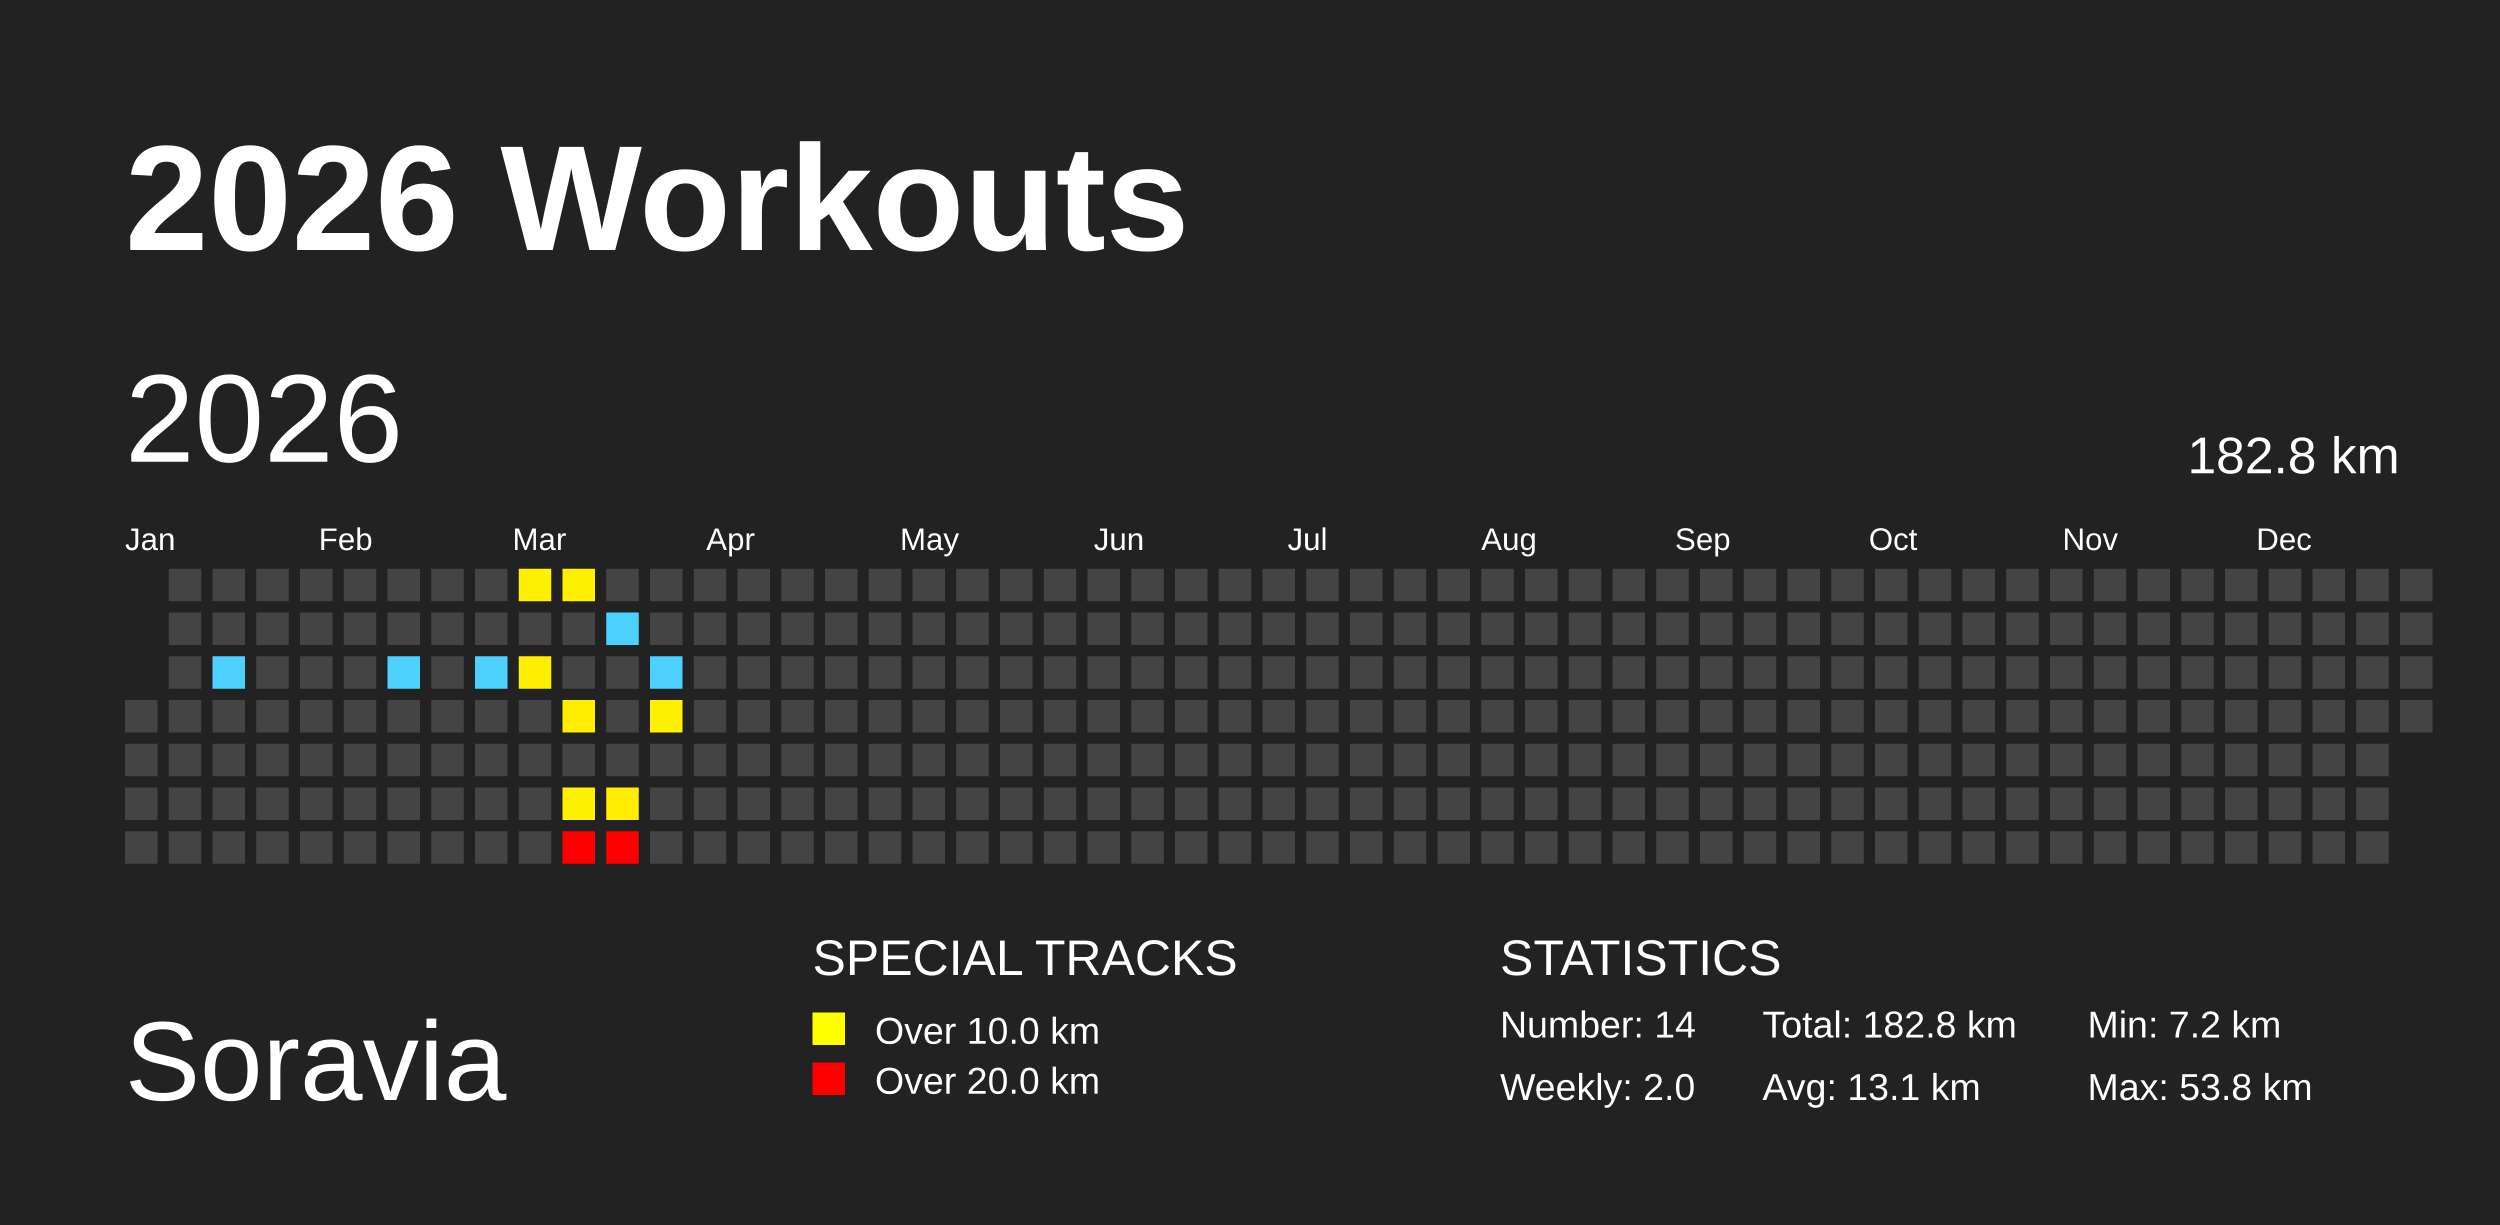
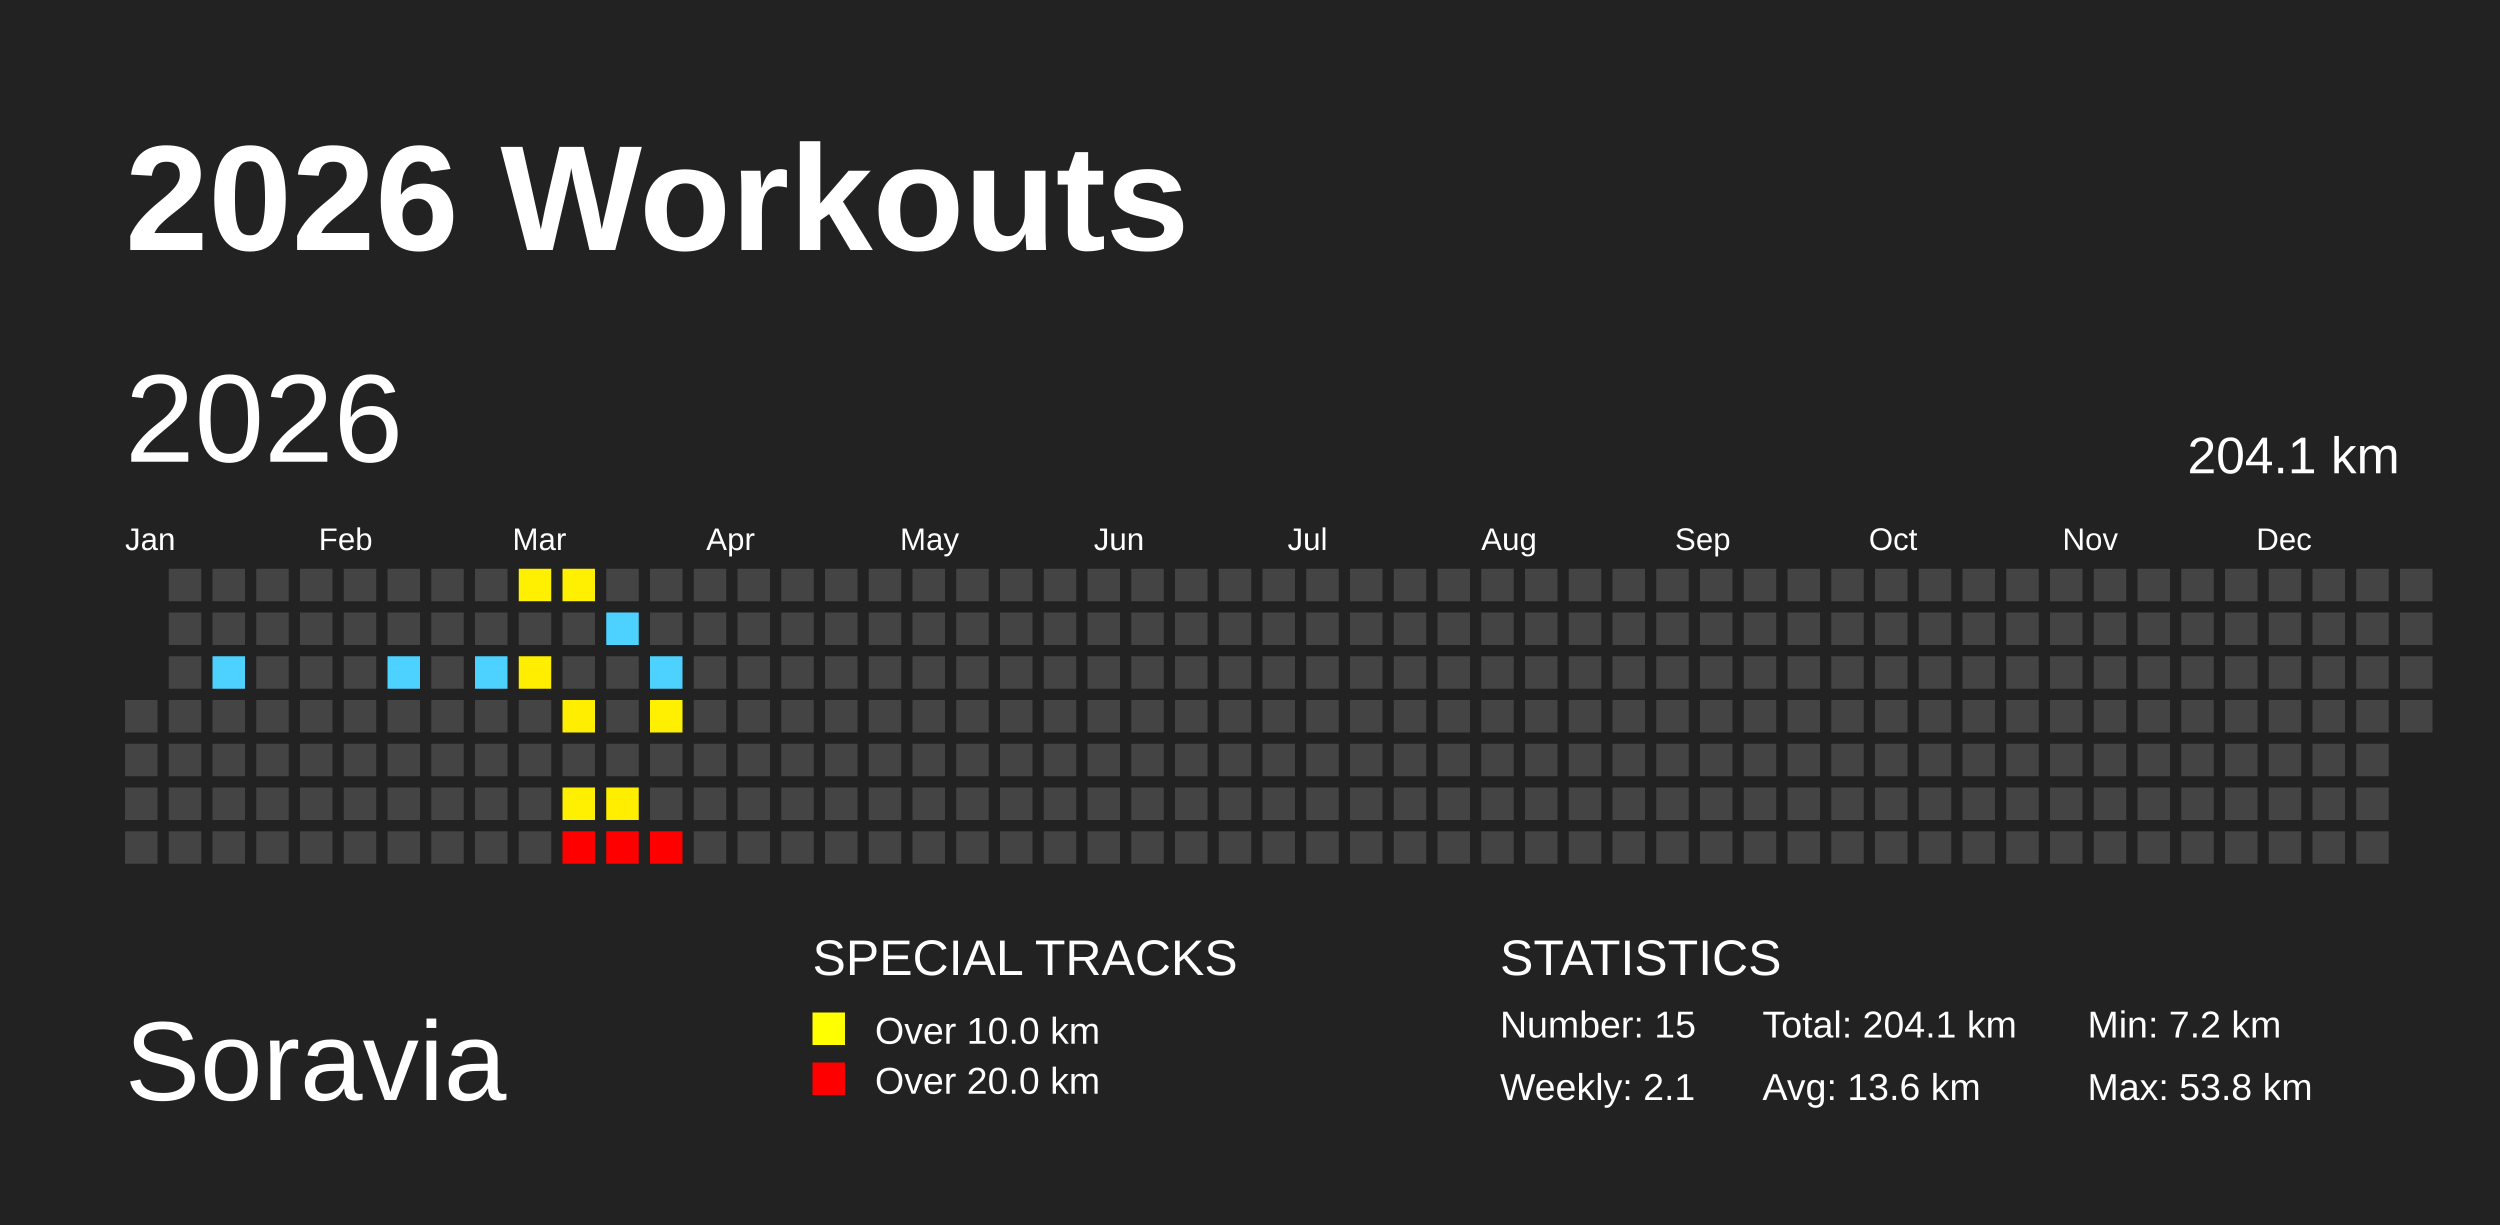
<svg xmlns="http://www.w3.org/2000/svg" baseProfile="full" height="98mm" version="1.1" viewBox="0,0,200,98" width="200mm">
  <defs />
  <rect fill="#222222" height="98" width="200" x="0" y="0" />
  <text fill="#FFFFFF" style="font-size:12px; font-family:Arial; font-weight:bold;" x="10" y="20">2026 Workouts</text>
  <text fill="#FFFFFF" style="font-size:9px; font-family:Arial" x="10" y="88">Soravia</text>
  <text fill="#FFFFFF" style="font-size:4px; font-family:Arial" x="65" y="78">SPECIAL TRACKS</text>
  <rect fill="yellow" height="2.6" width="2.6" x="65" y="81" />
  <text fill="#FFFFFF" style="font-size:3px; font-family:Arial" x="70" y="83.5">Over 10.0 km</text>
  <rect fill="red" height="2.6" width="2.6" x="65" y="85" />
  <text fill="#FFFFFF" style="font-size:3px; font-family:Arial" x="70" y="87.5">Over 20.0 km</text>
  <text fill="#FFFFFF" style="font-size:4px; font-family:Arial" x="120" y="78">STATISTICS</text>
-   <text fill="#FFFFFF" style="font-size:3px; font-family:Arial" x="120" y="83">Number: 14</text>
-   <text fill="#FFFFFF" style="font-size:3px; font-family:Arial" x="120" y="88">Weekly: 2.0</text>
-   <text fill="#FFFFFF" style="font-size:3px; font-family:Arial" x="141" y="83">Total: 182.8 km</text>
-   <text fill="#FFFFFF" style="font-size:3px; font-family:Arial" x="141" y="88">Avg: 13.1 km</text>
+   <text fill="#FFFFFF" style="font-size:3px; font-family:Arial" x="120" y="83">Number: 15</text>
+   <text fill="#FFFFFF" style="font-size:3px; font-family:Arial" x="120" y="88">Weekly: 2.1</text>
+   <text fill="#FFFFFF" style="font-size:3px; font-family:Arial" x="141" y="83">Total: 204.1 km</text>
+   <text fill="#FFFFFF" style="font-size:3px; font-family:Arial" x="141" y="88">Avg: 13.6 km</text>
  <text fill="#FFFFFF" style="font-size:3px; font-family:Arial" x="167" y="83">Min: 7.2 km</text>
  <text fill="#FFFFFF" style="font-size:3px; font-family:Arial" x="167" y="88">Max: 53.8 km</text>
  <text dominant-baseline="hanging" fill="#FFFFFF" style="font-size:10.0px; font-family:Arial;" x="10" y="30">2026</text>
-   <text dominant-baseline="hanging" fill="#FFFFFF" style="font-size:4.125px; font-family:Arial;" x="175" y="35">182.8 km</text>
+   <text dominant-baseline="hanging" fill="#FFFFFF" style="font-size:4.125px; font-family:Arial;" x="175" y="35">204.1 km</text>
  <text fill="#FFFFFF" style="font-size:2.5px; font-family:Arial" x="10.0" y="44">Jan</text>
  <text fill="#FFFFFF" style="font-size:2.5px; font-family:Arial" x="25.5" y="44">Feb</text>
  <text fill="#FFFFFF" style="font-size:2.5px; font-family:Arial" x="41.0" y="44">Mar</text>
  <text fill="#FFFFFF" style="font-size:2.5px; font-family:Arial" x="56.5" y="44">Apr</text>
  <text fill="#FFFFFF" style="font-size:2.5px; font-family:Arial" x="72.0" y="44">May</text>
  <text fill="#FFFFFF" style="font-size:2.5px; font-family:Arial" x="87.5" y="44">Jun</text>
  <text fill="#FFFFFF" style="font-size:2.5px; font-family:Arial" x="103.0" y="44">Jul</text>
  <text fill="#FFFFFF" style="font-size:2.5px; font-family:Arial" x="118.5" y="44">Aug</text>
  <text fill="#FFFFFF" style="font-size:2.5px; font-family:Arial" x="134.0" y="44">Sep</text>
  <text fill="#FFFFFF" style="font-size:2.5px; font-family:Arial" x="149.5" y="44">Oct</text>
  <text fill="#FFFFFF" style="font-size:2.5px; font-family:Arial" x="165.0" y="44">Nov</text>
  <text fill="#FFFFFF" style="font-size:2.5px; font-family:Arial" x="180.5" y="44">Dec</text>
  <rect fill="#444444" height="2.6" width="2.6" x="10.0" y="56.0" />
  <rect fill="#444444" height="2.6" width="2.6" x="10.0" y="59.5" />
  <rect fill="#444444" height="2.6" width="2.6" x="10.0" y="63.0" />
  <rect fill="#444444" height="2.6" width="2.6" x="10.0" y="66.5" />
  <rect fill="#444444" height="2.6" width="2.6" x="13.5" y="45.5" />
  <rect fill="#444444" height="2.6" width="2.6" x="13.5" y="49.0" />
  <rect fill="#444444" height="2.6" width="2.6" x="13.5" y="52.5" />
  <rect fill="#444444" height="2.6" width="2.6" x="13.5" y="56.0" />
  <rect fill="#444444" height="2.6" width="2.6" x="13.5" y="59.5" />
  <rect fill="#444444" height="2.6" width="2.6" x="13.5" y="63.0" />
  <rect fill="#444444" height="2.6" width="2.6" x="13.5" y="66.5" />
  <rect fill="#444444" height="2.6" width="2.6" x="17.0" y="45.5" />
  <rect fill="#444444" height="2.6" width="2.6" x="17.0" y="49.0" />
  <rect fill="#4dd2ff" height="2.6" width="2.6" x="17.0" y="52.5" />
  <rect fill="#444444" height="2.6" width="2.6" x="17.0" y="56.0" />
  <rect fill="#444444" height="2.6" width="2.6" x="17.0" y="59.5" />
  <rect fill="#444444" height="2.6" width="2.6" x="17.0" y="63.0" />
  <rect fill="#444444" height="2.6" width="2.6" x="17.0" y="66.5" />
  <rect fill="#444444" height="2.6" width="2.6" x="20.5" y="45.5" />
  <rect fill="#444444" height="2.6" width="2.6" x="20.5" y="49.0" />
  <rect fill="#444444" height="2.6" width="2.6" x="20.5" y="52.5" />
  <rect fill="#444444" height="2.6" width="2.6" x="20.5" y="56.0" />
  <rect fill="#444444" height="2.6" width="2.6" x="20.5" y="59.5" />
  <rect fill="#444444" height="2.6" width="2.6" x="20.5" y="63.0" />
  <rect fill="#444444" height="2.6" width="2.6" x="20.5" y="66.5" />
  <rect fill="#444444" height="2.6" width="2.6" x="24.0" y="45.5" />
  <rect fill="#444444" height="2.6" width="2.6" x="24.0" y="49.0" />
  <rect fill="#444444" height="2.6" width="2.6" x="24.0" y="52.5" />
  <rect fill="#444444" height="2.6" width="2.6" x="24.0" y="56.0" />
  <rect fill="#444444" height="2.6" width="2.6" x="24.0" y="59.5" />
  <rect fill="#444444" height="2.6" width="2.6" x="24.0" y="63.0" />
  <rect fill="#444444" height="2.6" width="2.6" x="24.0" y="66.5" />
  <rect fill="#444444" height="2.6" width="2.6" x="27.5" y="45.5" />
  <rect fill="#444444" height="2.6" width="2.6" x="27.5" y="49.0" />
  <rect fill="#444444" height="2.6" width="2.6" x="27.5" y="52.5" />
  <rect fill="#444444" height="2.6" width="2.6" x="27.5" y="56.0" />
  <rect fill="#444444" height="2.6" width="2.6" x="27.5" y="59.5" />
  <rect fill="#444444" height="2.6" width="2.6" x="27.5" y="63.0" />
  <rect fill="#444444" height="2.6" width="2.6" x="27.5" y="66.5" />
  <rect fill="#444444" height="2.6" width="2.6" x="31.0" y="45.5" />
  <rect fill="#444444" height="2.6" width="2.6" x="31.0" y="49.0" />
  <rect fill="#4dd2ff" height="2.6" width="2.6" x="31.0" y="52.5" />
  <rect fill="#444444" height="2.6" width="2.6" x="31.0" y="56.0" />
  <rect fill="#444444" height="2.6" width="2.6" x="31.0" y="59.5" />
  <rect fill="#444444" height="2.6" width="2.6" x="31.0" y="63.0" />
  <rect fill="#444444" height="2.6" width="2.6" x="31.0" y="66.5" />
  <rect fill="#444444" height="2.6" width="2.6" x="34.5" y="45.5" />
  <rect fill="#444444" height="2.6" width="2.6" x="34.5" y="49.0" />
  <rect fill="#444444" height="2.6" width="2.6" x="34.5" y="52.5" />
  <rect fill="#444444" height="2.6" width="2.6" x="34.5" y="56.0" />
  <rect fill="#444444" height="2.6" width="2.6" x="34.5" y="59.5" />
  <rect fill="#444444" height="2.6" width="2.6" x="34.5" y="63.0" />
  <rect fill="#444444" height="2.6" width="2.6" x="34.5" y="66.5" />
  <rect fill="#444444" height="2.6" width="2.6" x="38.0" y="45.5" />
  <rect fill="#444444" height="2.6" width="2.6" x="38.0" y="49.0" />
  <rect fill="#4dd2ff" height="2.6" width="2.6" x="38.0" y="52.5" />
  <rect fill="#444444" height="2.6" width="2.6" x="38.0" y="56.0" />
  <rect fill="#444444" height="2.6" width="2.6" x="38.0" y="59.5" />
  <rect fill="#444444" height="2.6" width="2.6" x="38.0" y="63.0" />
  <rect fill="#444444" height="2.6" width="2.6" x="38.0" y="66.5" />
  <rect fill="#ffef00" height="2.6" width="2.6" x="41.5" y="45.5" />
  <rect fill="#444444" height="2.6" width="2.6" x="41.5" y="49.0" />
  <rect fill="#ffee00" height="2.6" width="2.6" x="41.5" y="52.5" />
  <rect fill="#444444" height="2.6" width="2.6" x="41.5" y="56.0" />
  <rect fill="#444444" height="2.6" width="2.6" x="41.5" y="59.5" />
  <rect fill="#444444" height="2.6" width="2.6" x="41.5" y="63.0" />
  <rect fill="#444444" height="2.6" width="2.6" x="41.5" y="66.5" />
  <rect fill="#ffef00" height="2.6" width="2.6" x="45.0" y="45.5" />
  <rect fill="#444444" height="2.6" width="2.6" x="45.0" y="49.0" />
  <rect fill="#444444" height="2.6" width="2.6" x="45.0" y="52.5" />
  <rect fill="#ffee00" height="2.6" width="2.6" x="45.0" y="56.0" />
  <rect fill="#444444" height="2.6" width="2.6" x="45.0" y="59.5" />
  <rect fill="#ffef00" height="2.6" width="2.6" x="45.0" y="63.0" />
  <rect fill="red" height="2.6" width="2.6" x="45.0" y="66.5" />
  <rect fill="#444444" height="2.6" width="2.6" x="48.5" y="45.5" />
  <rect fill="#4dd2ff" height="2.6" width="2.6" x="48.5" y="49.0" />
  <rect fill="#444444" height="2.6" width="2.6" x="48.5" y="52.5" />
  <rect fill="#444444" height="2.6" width="2.6" x="48.5" y="56.0" />
  <rect fill="#444444" height="2.6" width="2.6" x="48.5" y="59.5" />
  <rect fill="#ffee00" height="2.6" width="2.6" x="48.5" y="63.0" />
  <rect fill="red" height="2.6" width="2.6" x="48.5" y="66.5" />
  <rect fill="#444444" height="2.6" width="2.6" x="52.0" y="45.5" />
  <rect fill="#444444" height="2.6" width="2.6" x="52.0" y="49.0" />
  <rect fill="#4dd2ff" height="2.6" width="2.6" x="52.0" y="52.5" />
  <rect fill="#ffef00" height="2.6" width="2.6" x="52.0" y="56.0" />
  <rect fill="#444444" height="2.6" width="2.6" x="52.0" y="59.5" />
  <rect fill="#444444" height="2.6" width="2.6" x="52.0" y="63.0" />
-   <rect fill="#444444" height="2.6" width="2.6" x="52.0" y="66.5" />
+   <rect fill="red" height="2.6" width="2.6" x="52.0" y="66.5" />
  <rect fill="#444444" height="2.6" width="2.6" x="55.5" y="45.5" />
  <rect fill="#444444" height="2.6" width="2.6" x="55.5" y="49.0" />
  <rect fill="#444444" height="2.6" width="2.6" x="55.5" y="52.5" />
  <rect fill="#444444" height="2.6" width="2.6" x="55.5" y="56.0" />
  <rect fill="#444444" height="2.6" width="2.6" x="55.5" y="59.5" />
  <rect fill="#444444" height="2.6" width="2.6" x="55.5" y="63.0" />
  <rect fill="#444444" height="2.6" width="2.6" x="55.5" y="66.5" />
  <rect fill="#444444" height="2.6" width="2.6" x="59.0" y="45.5" />
  <rect fill="#444444" height="2.6" width="2.6" x="59.0" y="49.0" />
  <rect fill="#444444" height="2.6" width="2.6" x="59.0" y="52.5" />
  <rect fill="#444444" height="2.6" width="2.6" x="59.0" y="56.0" />
  <rect fill="#444444" height="2.6" width="2.6" x="59.0" y="59.5" />
  <rect fill="#444444" height="2.6" width="2.6" x="59.0" y="63.0" />
  <rect fill="#444444" height="2.6" width="2.6" x="59.0" y="66.5" />
  <rect fill="#444444" height="2.6" width="2.6" x="62.5" y="45.5" />
  <rect fill="#444444" height="2.6" width="2.6" x="62.5" y="49.0" />
  <rect fill="#444444" height="2.6" width="2.6" x="62.5" y="52.5" />
  <rect fill="#444444" height="2.6" width="2.6" x="62.5" y="56.0" />
  <rect fill="#444444" height="2.6" width="2.6" x="62.5" y="59.5" />
  <rect fill="#444444" height="2.6" width="2.6" x="62.5" y="63.0" />
  <rect fill="#444444" height="2.6" width="2.6" x="62.5" y="66.5" />
  <rect fill="#444444" height="2.6" width="2.6" x="66.0" y="45.5" />
  <rect fill="#444444" height="2.6" width="2.6" x="66.0" y="49.0" />
  <rect fill="#444444" height="2.6" width="2.6" x="66.0" y="52.5" />
  <rect fill="#444444" height="2.6" width="2.6" x="66.0" y="56.0" />
  <rect fill="#444444" height="2.6" width="2.6" x="66.0" y="59.5" />
  <rect fill="#444444" height="2.6" width="2.6" x="66.0" y="63.0" />
  <rect fill="#444444" height="2.6" width="2.6" x="66.0" y="66.5" />
  <rect fill="#444444" height="2.6" width="2.6" x="69.5" y="45.5" />
  <rect fill="#444444" height="2.6" width="2.6" x="69.5" y="49.0" />
  <rect fill="#444444" height="2.6" width="2.6" x="69.5" y="52.5" />
  <rect fill="#444444" height="2.6" width="2.6" x="69.5" y="56.0" />
  <rect fill="#444444" height="2.6" width="2.6" x="69.5" y="59.5" />
  <rect fill="#444444" height="2.6" width="2.6" x="69.5" y="63.0" />
  <rect fill="#444444" height="2.6" width="2.6" x="69.5" y="66.5" />
  <rect fill="#444444" height="2.6" width="2.6" x="73.0" y="45.5" />
  <rect fill="#444444" height="2.6" width="2.6" x="73.0" y="49.0" />
  <rect fill="#444444" height="2.6" width="2.6" x="73.0" y="52.5" />
  <rect fill="#444444" height="2.6" width="2.6" x="73.0" y="56.0" />
  <rect fill="#444444" height="2.6" width="2.6" x="73.0" y="59.5" />
  <rect fill="#444444" height="2.6" width="2.6" x="73.0" y="63.0" />
  <rect fill="#444444" height="2.6" width="2.6" x="73.0" y="66.5" />
  <rect fill="#444444" height="2.6" width="2.6" x="76.5" y="45.5" />
  <rect fill="#444444" height="2.6" width="2.6" x="76.5" y="49.0" />
  <rect fill="#444444" height="2.6" width="2.6" x="76.5" y="52.5" />
  <rect fill="#444444" height="2.6" width="2.6" x="76.5" y="56.0" />
  <rect fill="#444444" height="2.6" width="2.6" x="76.5" y="59.5" />
  <rect fill="#444444" height="2.6" width="2.6" x="76.5" y="63.0" />
  <rect fill="#444444" height="2.6" width="2.6" x="76.5" y="66.5" />
  <rect fill="#444444" height="2.6" width="2.6" x="80.0" y="45.5" />
  <rect fill="#444444" height="2.6" width="2.6" x="80.0" y="49.0" />
  <rect fill="#444444" height="2.6" width="2.6" x="80.0" y="52.5" />
  <rect fill="#444444" height="2.6" width="2.6" x="80.0" y="56.0" />
  <rect fill="#444444" height="2.6" width="2.6" x="80.0" y="59.5" />
  <rect fill="#444444" height="2.6" width="2.6" x="80.0" y="63.0" />
  <rect fill="#444444" height="2.6" width="2.6" x="80.0" y="66.5" />
  <rect fill="#444444" height="2.6" width="2.6" x="83.5" y="45.5" />
  <rect fill="#444444" height="2.6" width="2.6" x="83.5" y="49.0" />
  <rect fill="#444444" height="2.6" width="2.6" x="83.5" y="52.5" />
  <rect fill="#444444" height="2.6" width="2.6" x="83.5" y="56.0" />
  <rect fill="#444444" height="2.6" width="2.6" x="83.5" y="59.5" />
  <rect fill="#444444" height="2.6" width="2.6" x="83.5" y="63.0" />
  <rect fill="#444444" height="2.6" width="2.6" x="83.5" y="66.5" />
  <rect fill="#444444" height="2.6" width="2.6" x="87.0" y="45.5" />
  <rect fill="#444444" height="2.6" width="2.6" x="87.0" y="49.0" />
  <rect fill="#444444" height="2.6" width="2.6" x="87.0" y="52.5" />
  <rect fill="#444444" height="2.6" width="2.6" x="87.0" y="56.0" />
  <rect fill="#444444" height="2.6" width="2.6" x="87.0" y="59.5" />
  <rect fill="#444444" height="2.6" width="2.6" x="87.0" y="63.0" />
  <rect fill="#444444" height="2.6" width="2.6" x="87.0" y="66.5" />
  <rect fill="#444444" height="2.6" width="2.6" x="90.5" y="45.5" />
  <rect fill="#444444" height="2.6" width="2.6" x="90.5" y="49.0" />
  <rect fill="#444444" height="2.6" width="2.6" x="90.5" y="52.5" />
  <rect fill="#444444" height="2.6" width="2.6" x="90.5" y="56.0" />
  <rect fill="#444444" height="2.6" width="2.6" x="90.5" y="59.5" />
  <rect fill="#444444" height="2.6" width="2.6" x="90.5" y="63.0" />
  <rect fill="#444444" height="2.6" width="2.6" x="90.5" y="66.5" />
  <rect fill="#444444" height="2.6" width="2.6" x="94.0" y="45.5" />
  <rect fill="#444444" height="2.6" width="2.6" x="94.0" y="49.0" />
  <rect fill="#444444" height="2.6" width="2.6" x="94.0" y="52.5" />
  <rect fill="#444444" height="2.6" width="2.6" x="94.0" y="56.0" />
  <rect fill="#444444" height="2.6" width="2.6" x="94.0" y="59.5" />
  <rect fill="#444444" height="2.6" width="2.6" x="94.0" y="63.0" />
  <rect fill="#444444" height="2.6" width="2.6" x="94.0" y="66.5" />
  <rect fill="#444444" height="2.6" width="2.6" x="97.5" y="45.5" />
  <rect fill="#444444" height="2.6" width="2.6" x="97.5" y="49.0" />
  <rect fill="#444444" height="2.6" width="2.6" x="97.5" y="52.5" />
  <rect fill="#444444" height="2.6" width="2.6" x="97.5" y="56.0" />
  <rect fill="#444444" height="2.6" width="2.6" x="97.5" y="59.5" />
  <rect fill="#444444" height="2.6" width="2.6" x="97.5" y="63.0" />
  <rect fill="#444444" height="2.6" width="2.6" x="97.5" y="66.5" />
  <rect fill="#444444" height="2.6" width="2.6" x="101.0" y="45.5" />
  <rect fill="#444444" height="2.6" width="2.6" x="101.0" y="49.0" />
  <rect fill="#444444" height="2.6" width="2.6" x="101.0" y="52.5" />
  <rect fill="#444444" height="2.6" width="2.6" x="101.0" y="56.0" />
  <rect fill="#444444" height="2.6" width="2.6" x="101.0" y="59.5" />
  <rect fill="#444444" height="2.6" width="2.6" x="101.0" y="63.0" />
  <rect fill="#444444" height="2.6" width="2.6" x="101.0" y="66.5" />
  <rect fill="#444444" height="2.6" width="2.6" x="104.5" y="45.5" />
  <rect fill="#444444" height="2.6" width="2.6" x="104.5" y="49.0" />
  <rect fill="#444444" height="2.6" width="2.6" x="104.5" y="52.5" />
  <rect fill="#444444" height="2.6" width="2.6" x="104.5" y="56.0" />
  <rect fill="#444444" height="2.6" width="2.6" x="104.5" y="59.5" />
  <rect fill="#444444" height="2.6" width="2.6" x="104.5" y="63.0" />
  <rect fill="#444444" height="2.6" width="2.6" x="104.5" y="66.5" />
  <rect fill="#444444" height="2.6" width="2.6" x="108.0" y="45.5" />
  <rect fill="#444444" height="2.6" width="2.6" x="108.0" y="49.0" />
  <rect fill="#444444" height="2.6" width="2.6" x="108.0" y="52.5" />
  <rect fill="#444444" height="2.6" width="2.6" x="108.0" y="56.0" />
  <rect fill="#444444" height="2.6" width="2.6" x="108.0" y="59.5" />
  <rect fill="#444444" height="2.6" width="2.6" x="108.0" y="63.0" />
  <rect fill="#444444" height="2.6" width="2.6" x="108.0" y="66.5" />
  <rect fill="#444444" height="2.6" width="2.6" x="111.5" y="45.5" />
  <rect fill="#444444" height="2.6" width="2.6" x="111.5" y="49.0" />
  <rect fill="#444444" height="2.6" width="2.6" x="111.5" y="52.5" />
  <rect fill="#444444" height="2.6" width="2.6" x="111.5" y="56.0" />
  <rect fill="#444444" height="2.6" width="2.6" x="111.5" y="59.5" />
  <rect fill="#444444" height="2.6" width="2.6" x="111.5" y="63.0" />
  <rect fill="#444444" height="2.6" width="2.6" x="111.5" y="66.5" />
  <rect fill="#444444" height="2.6" width="2.6" x="115.0" y="45.5" />
  <rect fill="#444444" height="2.6" width="2.6" x="115.0" y="49.0" />
  <rect fill="#444444" height="2.6" width="2.6" x="115.0" y="52.5" />
  <rect fill="#444444" height="2.6" width="2.6" x="115.0" y="56.0" />
  <rect fill="#444444" height="2.6" width="2.6" x="115.0" y="59.5" />
  <rect fill="#444444" height="2.6" width="2.6" x="115.0" y="63.0" />
  <rect fill="#444444" height="2.6" width="2.6" x="115.0" y="66.5" />
  <rect fill="#444444" height="2.6" width="2.6" x="118.5" y="45.5" />
  <rect fill="#444444" height="2.6" width="2.6" x="118.5" y="49.0" />
  <rect fill="#444444" height="2.6" width="2.6" x="118.5" y="52.5" />
  <rect fill="#444444" height="2.6" width="2.6" x="118.5" y="56.0" />
  <rect fill="#444444" height="2.6" width="2.6" x="118.5" y="59.5" />
  <rect fill="#444444" height="2.6" width="2.6" x="118.5" y="63.0" />
  <rect fill="#444444" height="2.6" width="2.6" x="118.5" y="66.5" />
  <rect fill="#444444" height="2.6" width="2.6" x="122.0" y="45.5" />
  <rect fill="#444444" height="2.6" width="2.6" x="122.0" y="49.0" />
  <rect fill="#444444" height="2.6" width="2.6" x="122.0" y="52.5" />
  <rect fill="#444444" height="2.6" width="2.6" x="122.0" y="56.0" />
  <rect fill="#444444" height="2.6" width="2.6" x="122.0" y="59.5" />
  <rect fill="#444444" height="2.6" width="2.6" x="122.0" y="63.0" />
  <rect fill="#444444" height="2.6" width="2.6" x="122.0" y="66.5" />
  <rect fill="#444444" height="2.6" width="2.6" x="125.5" y="45.5" />
  <rect fill="#444444" height="2.6" width="2.6" x="125.5" y="49.0" />
  <rect fill="#444444" height="2.6" width="2.6" x="125.5" y="52.5" />
  <rect fill="#444444" height="2.6" width="2.6" x="125.5" y="56.0" />
  <rect fill="#444444" height="2.6" width="2.6" x="125.5" y="59.5" />
  <rect fill="#444444" height="2.6" width="2.6" x="125.5" y="63.0" />
  <rect fill="#444444" height="2.6" width="2.6" x="125.5" y="66.5" />
  <rect fill="#444444" height="2.6" width="2.6" x="129.0" y="45.5" />
  <rect fill="#444444" height="2.6" width="2.6" x="129.0" y="49.0" />
  <rect fill="#444444" height="2.6" width="2.6" x="129.0" y="52.5" />
  <rect fill="#444444" height="2.6" width="2.6" x="129.0" y="56.0" />
  <rect fill="#444444" height="2.6" width="2.6" x="129.0" y="59.5" />
  <rect fill="#444444" height="2.6" width="2.6" x="129.0" y="63.0" />
  <rect fill="#444444" height="2.6" width="2.6" x="129.0" y="66.5" />
  <rect fill="#444444" height="2.6" width="2.6" x="132.5" y="45.5" />
  <rect fill="#444444" height="2.6" width="2.6" x="132.5" y="49.0" />
  <rect fill="#444444" height="2.6" width="2.6" x="132.5" y="52.5" />
  <rect fill="#444444" height="2.6" width="2.6" x="132.5" y="56.0" />
  <rect fill="#444444" height="2.6" width="2.6" x="132.5" y="59.5" />
  <rect fill="#444444" height="2.6" width="2.6" x="132.5" y="63.0" />
  <rect fill="#444444" height="2.6" width="2.6" x="132.5" y="66.5" />
  <rect fill="#444444" height="2.6" width="2.6" x="136.0" y="45.5" />
  <rect fill="#444444" height="2.6" width="2.6" x="136.0" y="49.0" />
  <rect fill="#444444" height="2.6" width="2.6" x="136.0" y="52.5" />
  <rect fill="#444444" height="2.6" width="2.6" x="136.0" y="56.0" />
  <rect fill="#444444" height="2.6" width="2.6" x="136.0" y="59.5" />
  <rect fill="#444444" height="2.6" width="2.6" x="136.0" y="63.0" />
  <rect fill="#444444" height="2.6" width="2.6" x="136.0" y="66.5" />
  <rect fill="#444444" height="2.6" width="2.6" x="139.5" y="45.5" />
  <rect fill="#444444" height="2.6" width="2.6" x="139.5" y="49.0" />
  <rect fill="#444444" height="2.6" width="2.6" x="139.5" y="52.5" />
  <rect fill="#444444" height="2.6" width="2.6" x="139.5" y="56.0" />
  <rect fill="#444444" height="2.6" width="2.6" x="139.5" y="59.5" />
  <rect fill="#444444" height="2.6" width="2.6" x="139.5" y="63.0" />
  <rect fill="#444444" height="2.6" width="2.6" x="139.5" y="66.5" />
  <rect fill="#444444" height="2.6" width="2.6" x="143.0" y="45.5" />
  <rect fill="#444444" height="2.6" width="2.6" x="143.0" y="49.0" />
  <rect fill="#444444" height="2.6" width="2.6" x="143.0" y="52.5" />
  <rect fill="#444444" height="2.6" width="2.6" x="143.0" y="56.0" />
  <rect fill="#444444" height="2.6" width="2.6" x="143.0" y="59.5" />
  <rect fill="#444444" height="2.6" width="2.6" x="143.0" y="63.0" />
  <rect fill="#444444" height="2.6" width="2.6" x="143.0" y="66.5" />
  <rect fill="#444444" height="2.6" width="2.6" x="146.5" y="45.5" />
  <rect fill="#444444" height="2.6" width="2.6" x="146.5" y="49.0" />
  <rect fill="#444444" height="2.6" width="2.6" x="146.5" y="52.5" />
  <rect fill="#444444" height="2.6" width="2.6" x="146.5" y="56.0" />
  <rect fill="#444444" height="2.6" width="2.6" x="146.5" y="59.5" />
  <rect fill="#444444" height="2.6" width="2.6" x="146.5" y="63.0" />
  <rect fill="#444444" height="2.6" width="2.6" x="146.5" y="66.5" />
  <rect fill="#444444" height="2.6" width="2.6" x="150.0" y="45.5" />
  <rect fill="#444444" height="2.6" width="2.6" x="150.0" y="49.0" />
  <rect fill="#444444" height="2.6" width="2.6" x="150.0" y="52.5" />
  <rect fill="#444444" height="2.6" width="2.6" x="150.0" y="56.0" />
  <rect fill="#444444" height="2.6" width="2.6" x="150.0" y="59.5" />
  <rect fill="#444444" height="2.6" width="2.6" x="150.0" y="63.0" />
  <rect fill="#444444" height="2.6" width="2.6" x="150.0" y="66.5" />
  <rect fill="#444444" height="2.6" width="2.6" x="153.5" y="45.5" />
  <rect fill="#444444" height="2.6" width="2.6" x="153.5" y="49.0" />
  <rect fill="#444444" height="2.6" width="2.6" x="153.5" y="52.5" />
  <rect fill="#444444" height="2.6" width="2.6" x="153.5" y="56.0" />
  <rect fill="#444444" height="2.6" width="2.6" x="153.5" y="59.5" />
  <rect fill="#444444" height="2.6" width="2.6" x="153.5" y="63.0" />
  <rect fill="#444444" height="2.6" width="2.6" x="153.5" y="66.5" />
  <rect fill="#444444" height="2.6" width="2.6" x="157.0" y="45.5" />
  <rect fill="#444444" height="2.6" width="2.6" x="157.0" y="49.0" />
  <rect fill="#444444" height="2.6" width="2.6" x="157.0" y="52.5" />
  <rect fill="#444444" height="2.6" width="2.6" x="157.0" y="56.0" />
  <rect fill="#444444" height="2.6" width="2.6" x="157.0" y="59.5" />
  <rect fill="#444444" height="2.6" width="2.6" x="157.0" y="63.0" />
  <rect fill="#444444" height="2.6" width="2.6" x="157.0" y="66.5" />
  <rect fill="#444444" height="2.6" width="2.6" x="160.5" y="45.5" />
  <rect fill="#444444" height="2.6" width="2.6" x="160.5" y="49.0" />
  <rect fill="#444444" height="2.6" width="2.6" x="160.5" y="52.5" />
  <rect fill="#444444" height="2.6" width="2.6" x="160.5" y="56.0" />
  <rect fill="#444444" height="2.6" width="2.6" x="160.5" y="59.5" />
  <rect fill="#444444" height="2.6" width="2.6" x="160.5" y="63.0" />
  <rect fill="#444444" height="2.6" width="2.6" x="160.5" y="66.5" />
  <rect fill="#444444" height="2.6" width="2.6" x="164.0" y="45.5" />
  <rect fill="#444444" height="2.6" width="2.6" x="164.0" y="49.0" />
  <rect fill="#444444" height="2.6" width="2.6" x="164.0" y="52.5" />
  <rect fill="#444444" height="2.6" width="2.6" x="164.0" y="56.0" />
  <rect fill="#444444" height="2.6" width="2.6" x="164.0" y="59.5" />
  <rect fill="#444444" height="2.6" width="2.6" x="164.0" y="63.0" />
  <rect fill="#444444" height="2.6" width="2.6" x="164.0" y="66.5" />
  <rect fill="#444444" height="2.6" width="2.6" x="167.5" y="45.5" />
  <rect fill="#444444" height="2.6" width="2.6" x="167.5" y="49.0" />
  <rect fill="#444444" height="2.6" width="2.6" x="167.5" y="52.5" />
  <rect fill="#444444" height="2.6" width="2.6" x="167.5" y="56.0" />
  <rect fill="#444444" height="2.6" width="2.6" x="167.5" y="59.5" />
  <rect fill="#444444" height="2.6" width="2.6" x="167.5" y="63.0" />
  <rect fill="#444444" height="2.6" width="2.6" x="167.5" y="66.5" />
  <rect fill="#444444" height="2.6" width="2.6" x="171.0" y="45.5" />
  <rect fill="#444444" height="2.6" width="2.6" x="171.0" y="49.0" />
  <rect fill="#444444" height="2.6" width="2.6" x="171.0" y="52.5" />
  <rect fill="#444444" height="2.6" width="2.6" x="171.0" y="56.0" />
  <rect fill="#444444" height="2.6" width="2.6" x="171.0" y="59.5" />
  <rect fill="#444444" height="2.6" width="2.6" x="171.0" y="63.0" />
  <rect fill="#444444" height="2.6" width="2.6" x="171.0" y="66.5" />
  <rect fill="#444444" height="2.6" width="2.6" x="174.5" y="45.5" />
  <rect fill="#444444" height="2.6" width="2.6" x="174.5" y="49.0" />
  <rect fill="#444444" height="2.6" width="2.6" x="174.5" y="52.5" />
  <rect fill="#444444" height="2.6" width="2.6" x="174.5" y="56.0" />
  <rect fill="#444444" height="2.6" width="2.6" x="174.5" y="59.5" />
  <rect fill="#444444" height="2.6" width="2.6" x="174.5" y="63.0" />
  <rect fill="#444444" height="2.6" width="2.6" x="174.5" y="66.5" />
  <rect fill="#444444" height="2.6" width="2.6" x="178.0" y="45.5" />
  <rect fill="#444444" height="2.6" width="2.6" x="178.0" y="49.0" />
  <rect fill="#444444" height="2.6" width="2.6" x="178.0" y="52.5" />
  <rect fill="#444444" height="2.6" width="2.6" x="178.0" y="56.0" />
  <rect fill="#444444" height="2.6" width="2.6" x="178.0" y="59.5" />
  <rect fill="#444444" height="2.6" width="2.6" x="178.0" y="63.0" />
  <rect fill="#444444" height="2.6" width="2.6" x="178.0" y="66.5" />
  <rect fill="#444444" height="2.6" width="2.6" x="181.5" y="45.5" />
  <rect fill="#444444" height="2.6" width="2.6" x="181.5" y="49.0" />
  <rect fill="#444444" height="2.6" width="2.6" x="181.5" y="52.5" />
  <rect fill="#444444" height="2.6" width="2.6" x="181.5" y="56.0" />
  <rect fill="#444444" height="2.6" width="2.6" x="181.5" y="59.5" />
  <rect fill="#444444" height="2.6" width="2.6" x="181.5" y="63.0" />
  <rect fill="#444444" height="2.6" width="2.6" x="181.5" y="66.5" />
  <rect fill="#444444" height="2.6" width="2.6" x="185.0" y="45.5" />
  <rect fill="#444444" height="2.6" width="2.6" x="185.0" y="49.0" />
  <rect fill="#444444" height="2.6" width="2.6" x="185.0" y="52.5" />
  <rect fill="#444444" height="2.6" width="2.6" x="185.0" y="56.0" />
  <rect fill="#444444" height="2.6" width="2.6" x="185.0" y="59.5" />
  <rect fill="#444444" height="2.6" width="2.6" x="185.0" y="63.0" />
  <rect fill="#444444" height="2.6" width="2.6" x="185.0" y="66.5" />
  <rect fill="#444444" height="2.6" width="2.6" x="188.5" y="45.5" />
  <rect fill="#444444" height="2.6" width="2.6" x="188.5" y="49.0" />
  <rect fill="#444444" height="2.6" width="2.6" x="188.5" y="52.5" />
  <rect fill="#444444" height="2.6" width="2.6" x="188.5" y="56.0" />
  <rect fill="#444444" height="2.6" width="2.6" x="188.5" y="59.5" />
  <rect fill="#444444" height="2.6" width="2.6" x="188.5" y="63.0" />
  <rect fill="#444444" height="2.6" width="2.6" x="188.5" y="66.5" />
  <rect fill="#444444" height="2.6" width="2.6" x="192.0" y="45.5" />
  <rect fill="#444444" height="2.6" width="2.6" x="192.0" y="49.0" />
  <rect fill="#444444" height="2.6" width="2.6" x="192.0" y="52.5" />
  <rect fill="#444444" height="2.6" width="2.6" x="192.0" y="56.0" />
</svg>
